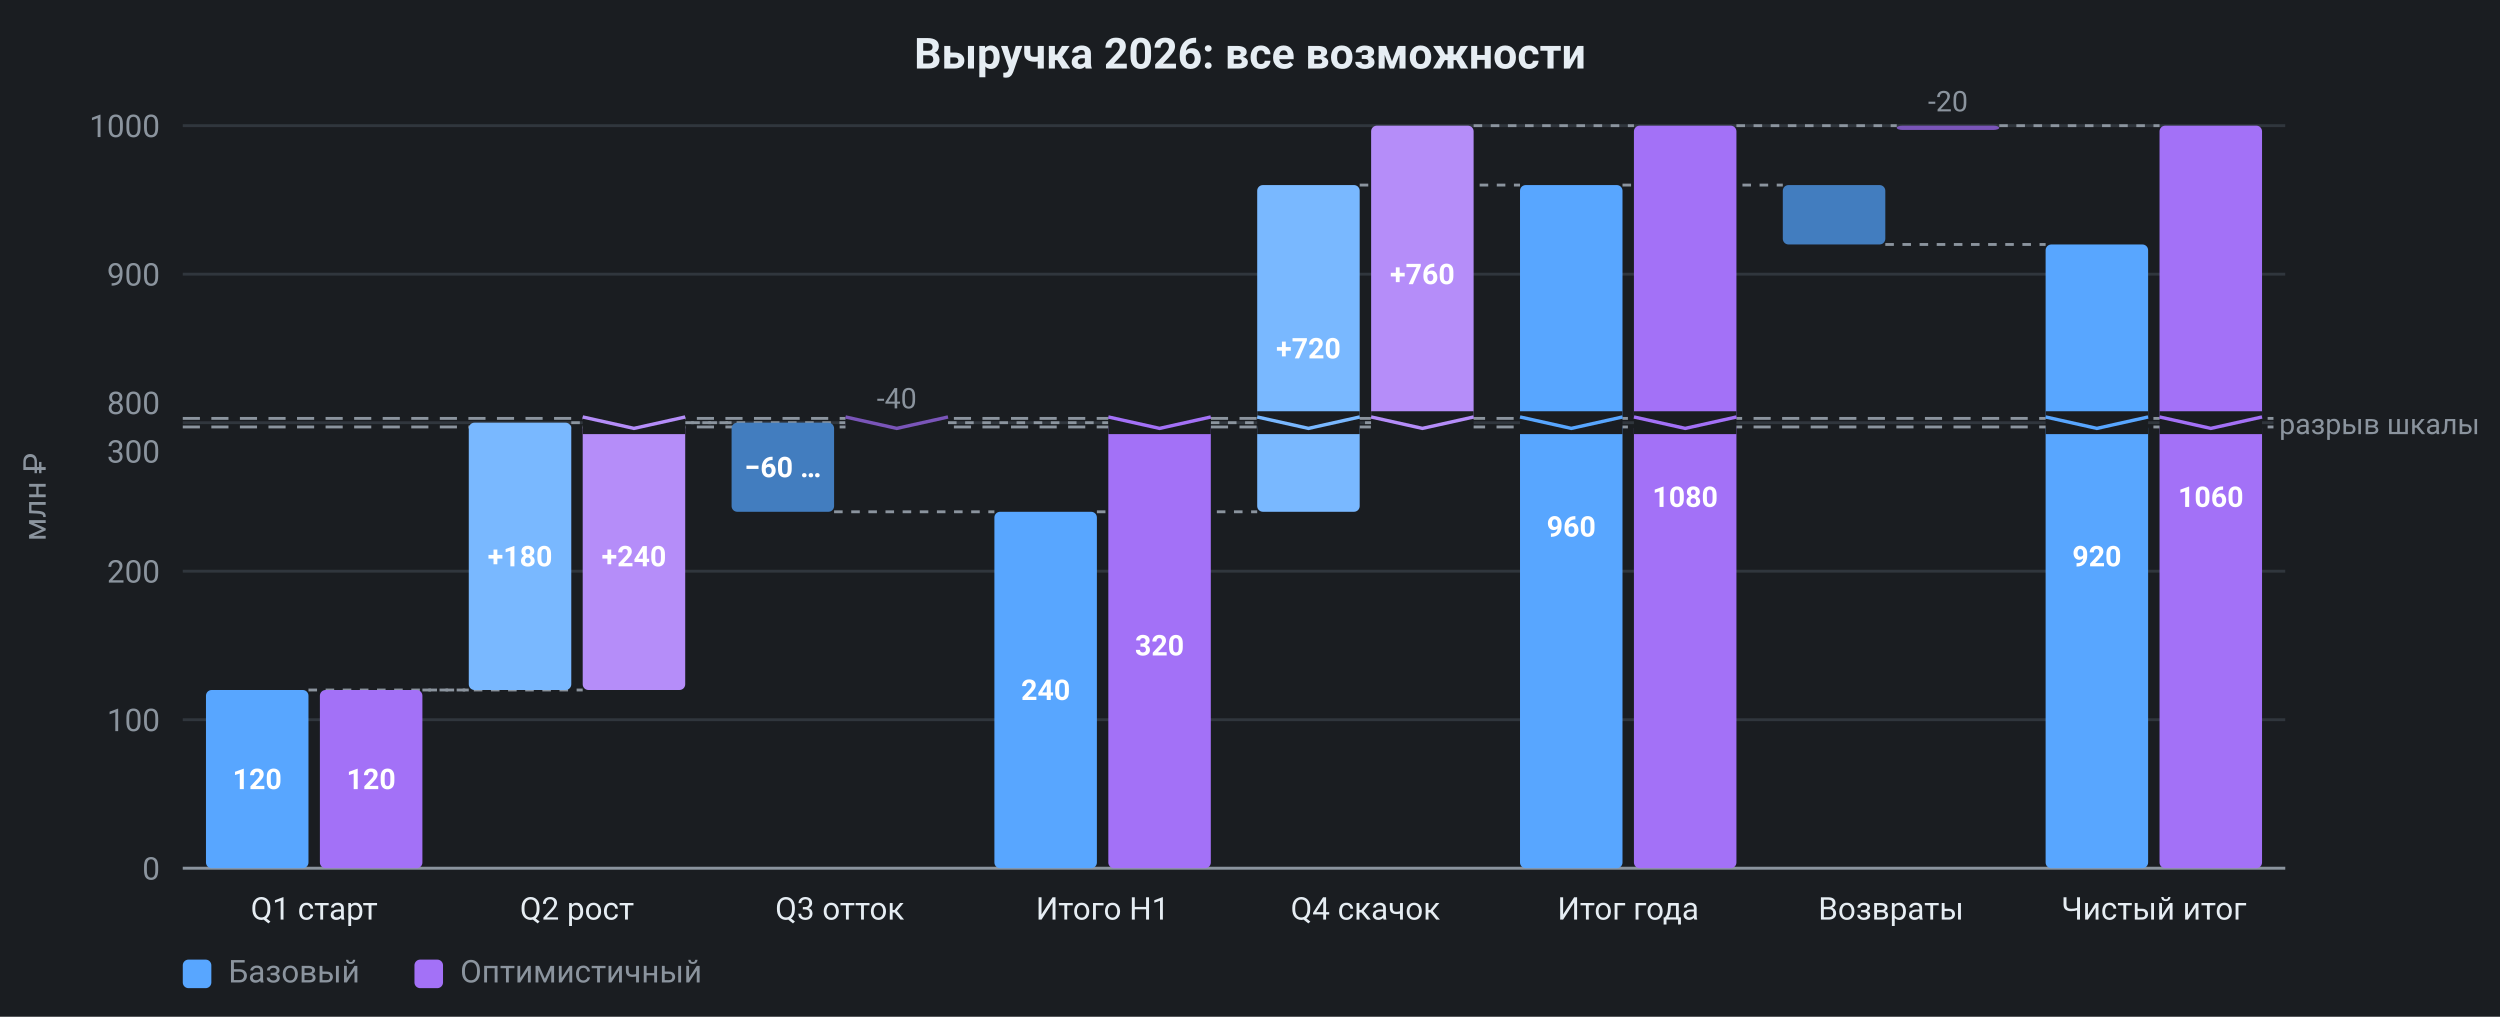
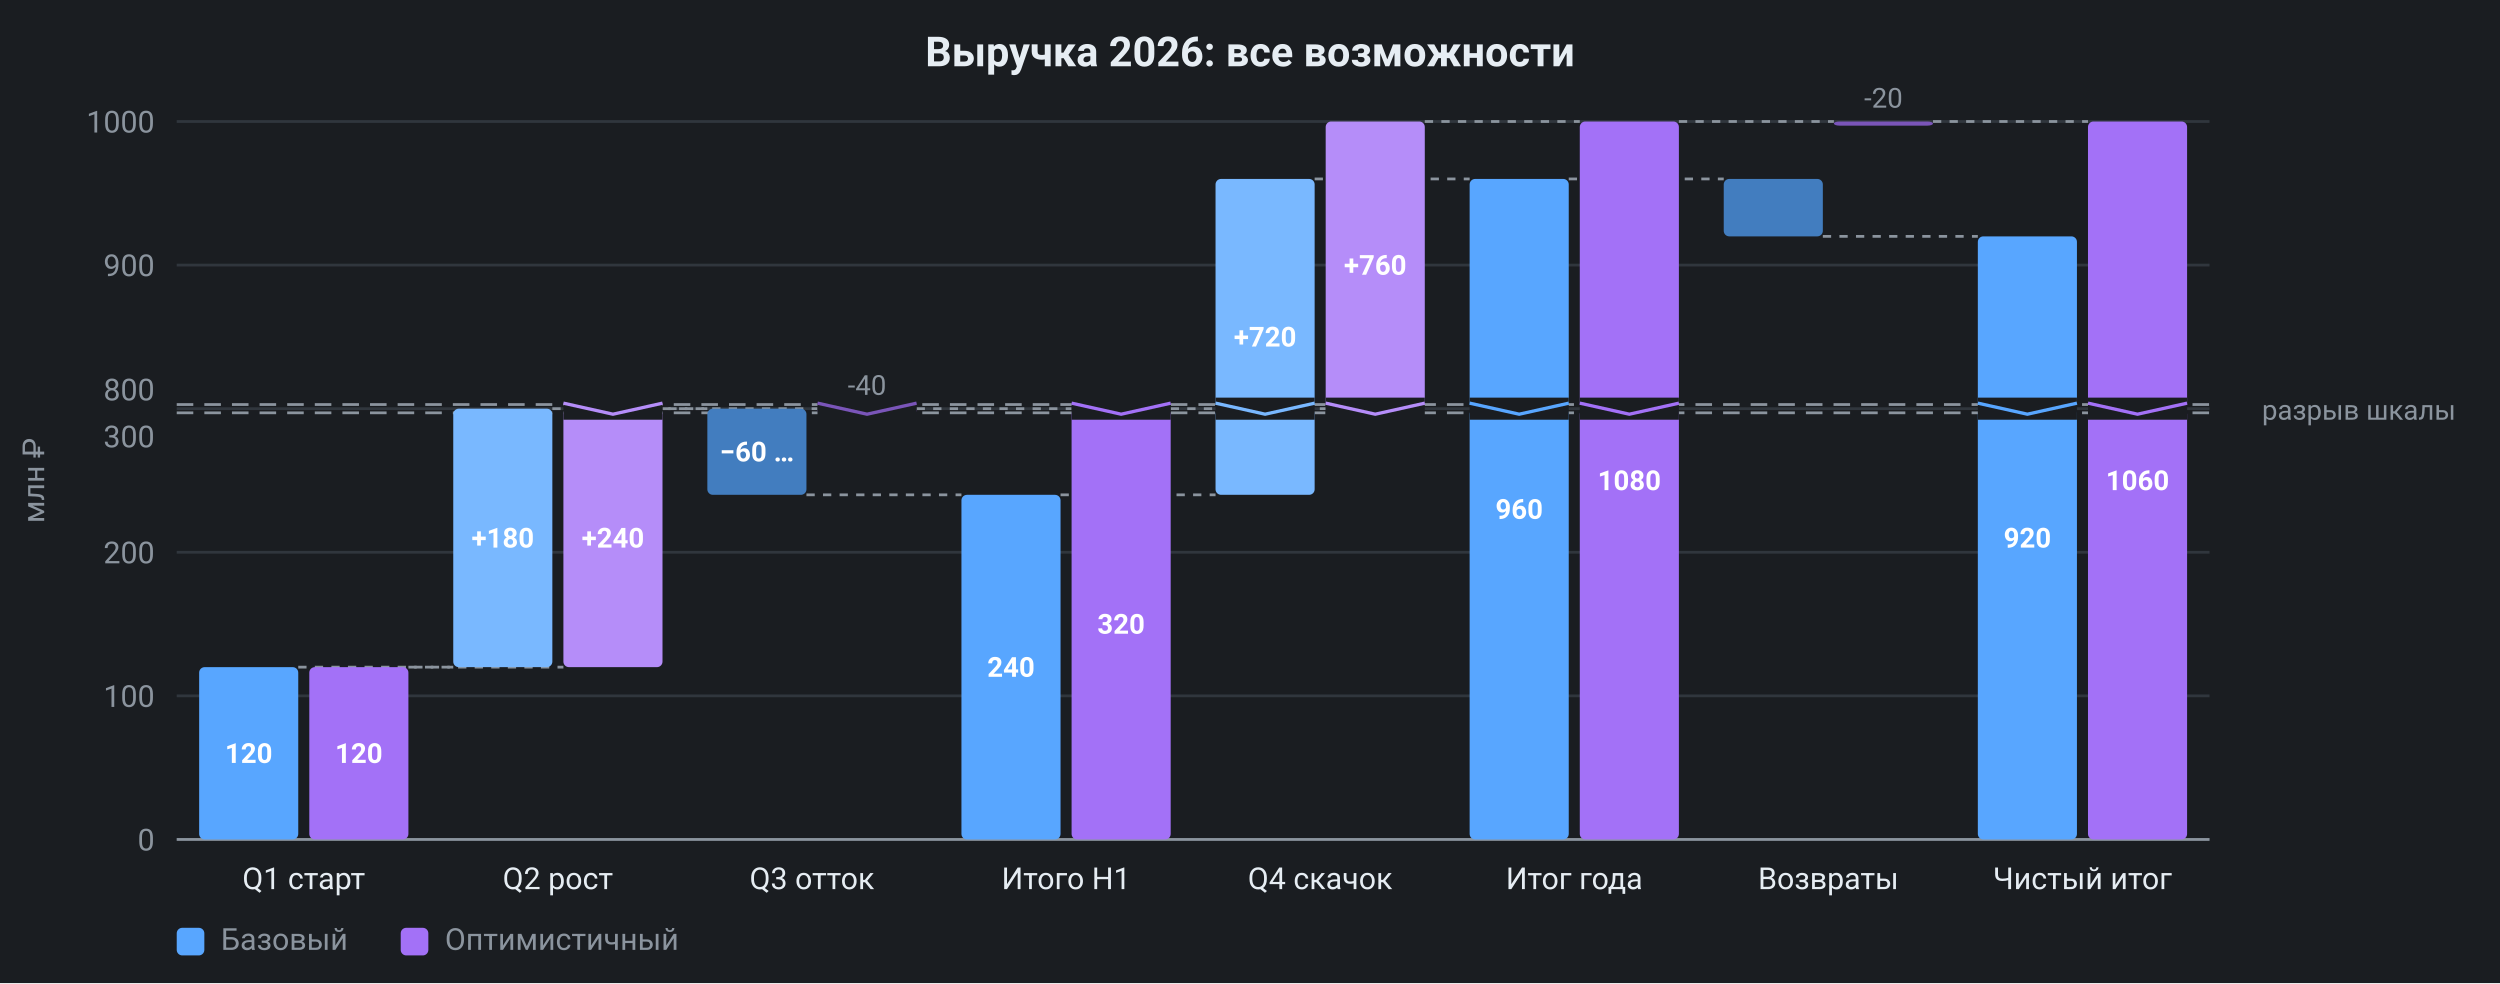
- <svg xmlns="http://www.w3.org/2000/svg" viewBox="0 0 875.36 356" width="875.36" height="356" role="img" font-family="system-ui, -apple-system, &quot;Segoe UI&quot;, Roboto, sans-serif">
-   <rect x="0" y="0" width="875.36" height="356" fill="#1a1d21" />
-   <text x="437.68" y="24" fill="#e6edf3" font-size="15" text-anchor="middle" font-weight="600">Выручка 2026: все возможности</text>
+ <svg xmlns="http://www.w3.org/2000/svg" viewBox="0 0 905.36 356" width="905.36" height="356" role="img" font-family="system-ui, -apple-system, &quot;Segoe UI&quot;, Roboto, sans-serif">
+   <rect x="0" y="0" width="905.36" height="356" fill="#1a1d21" />
+   <text x="452.68" y="24" fill="#e6edf3" font-size="15" text-anchor="middle" font-weight="600">Выручка 2026: все возможности</text>
  <line x1="64" y1="304" x2="800.16" y2="304" stroke="#30363d" stroke-width="1" />
  <text x="56" y="308" fill="#8b949e" font-size="11" text-anchor="end">0</text>
  <line x1="64" y1="252" x2="800.16" y2="252" stroke="#30363d" stroke-width="1" />
  <text x="56" y="256" fill="#8b949e" font-size="11" text-anchor="end">100</text>
  <line x1="64" y1="200" x2="800.16" y2="200" stroke="#30363d" stroke-width="1" />
  <text x="56" y="204" fill="#8b949e" font-size="11" text-anchor="end">200</text>
  <line x1="64" y1="148" x2="800.16" y2="148" stroke="#30363d" stroke-width="1" />
  <text x="56" y="152" fill="#8b949e" font-size="11" text-anchor="end">300</text>
  <line x1="64" y1="96" x2="800.16" y2="96" stroke="#30363d" stroke-width="1" />
  <text x="56" y="100" fill="#8b949e" font-size="11" text-anchor="end">900</text>
  <line x1="64" y1="44" x2="800.16" y2="44" stroke="#30363d" stroke-width="1" />
  <text x="56" y="48" fill="#8b949e" font-size="11" text-anchor="end">1000</text>
  <rect x="34.52" y="133" width="25.48" height="33" fill="#1a1d21" data-break-gap="1" />
  <text x="56" y="162" fill="#8b949e" font-size="11" text-anchor="end" data-break-edge="after">300</text>
  <text x="56" y="145" fill="#8b949e" font-size="11" text-anchor="end" data-break-edge="before">800</text>
  <text x="16" y="174" fill="#8b949e" font-size="11" text-anchor="middle" transform="rotate(-90 16 174)">млн ₽</text>
  <line x1="64" y1="304" x2="800.16" y2="304" stroke="#8b949e" stroke-width="1" />
  <line x1="64" y1="146.5" x2="800.16" y2="146.5" stroke="#8b949e" stroke-width="1" stroke-dasharray="6 4" />
  <line x1="64" y1="149.5" x2="800.16" y2="149.5" stroke="#8b949e" stroke-width="1" stroke-dasharray="6 4" />
-   <rect x="796.04" y="140.5" width="66.2" height="15" fill="#1a1d21" data-break-gap="1" />
-   <text x="798.04" y="152" fill="#8b949e" font-size="10" text-anchor="start" data-break-label="1">разрыв шкалы</text>
+   <rect x="817.16" y="140.5" width="66.2" height="15" fill="#1a1d21" data-break-gap="1" />
+   <text x="819.16" y="152" fill="#8b949e" font-size="10" text-anchor="start" data-break-label="1">разрыв шкалы</text>
  <line x1="108.01" y1="241.6" x2="164.14" y2="241.6" stroke="#8b949e" stroke-width="1" stroke-dasharray="3 3" data-connector="1" />
  <line x1="200.03" y1="148" x2="256.16" y2="148" stroke="#8b949e" stroke-width="1" stroke-dasharray="3 3" data-connector="1" />
  <line x1="292.05" y1="179.2" x2="348.18" y2="179.2" stroke="#8b949e" stroke-width="1" stroke-dasharray="3 3" data-connector="1" />
  <line x1="384.07" y1="179.2" x2="440.2" y2="179.2" stroke="#8b949e" stroke-width="1" stroke-dasharray="3 3" data-connector="1" />
  <line x1="476.09" y1="64.8" x2="532.22" y2="64.8" stroke="#8b949e" stroke-width="1" stroke-dasharray="3 3" data-connector="1" />
  <line x1="568.11" y1="64.8" x2="624.24" y2="64.8" stroke="#8b949e" stroke-width="1" stroke-dasharray="3 3" data-connector="1" />
  <line x1="660.13" y1="85.6" x2="716.26" y2="85.6" stroke="#8b949e" stroke-width="1" stroke-dasharray="3 3" data-connector="1" />
  <line x1="147.9" y1="241.6" x2="204.03" y2="241.6" stroke="#8b949e" stroke-width="1" stroke-dasharray="3 3" data-connector="1" />
  <line x1="239.92" y1="148" x2="296.05" y2="148" stroke="#8b949e" stroke-width="1" stroke-dasharray="3 3" data-connector="1" />
  <line x1="331.94" y1="148" x2="388.07" y2="148" stroke="#8b949e" stroke-width="1" stroke-dasharray="3 3" data-connector="1" />
  <line x1="423.96" y1="148" x2="480.09" y2="148" stroke="#8b949e" stroke-width="1" stroke-dasharray="3 3" data-connector="1" />
  <line x1="515.98" y1="44" x2="572.11" y2="44" stroke="#8b949e" stroke-width="1" stroke-dasharray="3 3" data-connector="1" />
  <line x1="608" y1="44" x2="664.13" y2="44" stroke="#8b949e" stroke-width="1" stroke-dasharray="3 3" data-connector="1" />
  <line x1="700.02" y1="44" x2="756.15" y2="44" stroke="#8b949e" stroke-width="1" stroke-dasharray="3 3" data-connector="1" />
  <rect x="72.12" y="241.6" width="35.89" height="62.4" fill="#58a6ff" rx="2" data-bar="0-0" />
  <text x="90.07" y="276.3" fill="#ffffff" font-size="10" text-anchor="middle" font-weight="600">120</text>
  <rect x="112.01" y="241.6" width="35.89" height="62.4" fill="#a371f7" rx="2" data-bar="1-0" />
  <text x="129.95" y="276.3" fill="#ffffff" font-size="10" text-anchor="middle" font-weight="600">120</text>
  <text x="110.01" y="322" fill="#e6edf3" font-size="11" text-anchor="middle">Q1 старт</text>
  <rect x="164.14" y="148" width="35.89" height="93.6" fill="#79b8ff" rx="2" data-bar="0-1" />
  <text x="182.09" y="198.3" fill="#ffffff" font-size="10" text-anchor="middle" font-weight="600">+180</text>
  <rect x="204.03" y="148" width="35.89" height="93.6" fill="#b58df9" rx="2" data-bar="1-1" />
  <rect x="204.03" y="144" width="35.89" height="8" fill="#1a1d21" data-break-gap="1" />
  <path d="M204.03 146 L221.974 150 L239.918 146" fill="none" stroke="#b58df9" stroke-width="1.2" data-break-zigzag="1" />
  <text x="221.97" y="198.3" fill="#ffffff" font-size="10" text-anchor="middle" font-weight="600">+240</text>
  <text x="202.03" y="322" fill="#e6edf3" font-size="11" text-anchor="middle">Q2 рост</text>
  <rect x="256.16" y="148" width="35.89" height="31.2" fill="#427dbf" rx="2" data-bar="0-2" />
  <text x="274.11" y="167.1" fill="#ffffff" font-size="10" text-anchor="middle" font-weight="600">−60 …</text>
  <rect x="296.05" y="148" width="35.89" height="1.5" fill="#7a55b9" rx="2" data-bar="1-2" />
  <rect x="296.05" y="144" width="35.89" height="8" fill="#1a1d21" data-break-gap="1" />
  <path d="M296.05 146 L313.994 150 L331.938 146" fill="none" stroke="#7a55b9" stroke-width="1.2" data-break-zigzag="1" />
  <text x="313.99" y="143" fill="#8b949e" font-size="10" text-anchor="middle">-40</text>
  <text x="294.05" y="322" fill="#e6edf3" font-size="11" text-anchor="middle">Q3 отток</text>
  <rect x="348.18" y="179.2" width="35.89" height="124.8" fill="#58a6ff" rx="2" data-bar="0-3" />
  <text x="366.13" y="245.1" fill="#ffffff" font-size="10" text-anchor="middle" font-weight="600">240</text>
  <rect x="388.07" y="148" width="35.89" height="156" fill="#a371f7" rx="2" data-bar="1-3" />
  <rect x="388.07" y="144" width="35.89" height="8" fill="#1a1d21" data-break-gap="1" />
  <path d="M388.07 146 L406.014 150 L423.958 146" fill="none" stroke="#a371f7" stroke-width="1.2" data-break-zigzag="1" />
  <text x="406.01" y="229.5" fill="#ffffff" font-size="10" text-anchor="middle" font-weight="600">320</text>
  <text x="386.07" y="322" fill="#e6edf3" font-size="11" text-anchor="middle">Итого H1</text>
  <rect x="440.2" y="148" width="35.89" height="31.2" fill="#79b8ff" rx="2" data-bar="0-4" />
  <rect x="440.2" y="64.8" width="35.89" height="83.2" fill="#79b8ff" rx="2" data-bar="0-4" />
  <rect x="440.2" y="144" width="35.89" height="8" fill="#1a1d21" data-break-gap="1" />
  <path d="M440.202 146 L458.146 150 L476.09 146" fill="none" stroke="#79b8ff" stroke-width="1.2" data-break-zigzag="1" />
  <text x="458.15" y="125.5" fill="#ffffff" font-size="10" text-anchor="middle" font-weight="600">+720</text>
  <rect x="480.09" y="44" width="35.89" height="104" fill="#b58df9" rx="2" data-bar="1-4" />
  <rect x="480.09" y="144" width="35.89" height="8" fill="#1a1d21" data-break-gap="1" />
  <path d="M480.09 146 L498.034 150 L515.978 146" fill="none" stroke="#b58df9" stroke-width="1.2" data-break-zigzag="1" />
  <text x="498.03" y="99.5" fill="#ffffff" font-size="10" text-anchor="middle" font-weight="600">+760</text>
  <text x="478.09" y="322" fill="#e6edf3" font-size="11" text-anchor="middle">Q4 скачок</text>
  <rect x="532.22" y="148" width="35.89" height="156" fill="#58a6ff" rx="2" data-bar="0-5" />
  <rect x="532.22" y="64.8" width="35.89" height="83.2" fill="#58a6ff" rx="2" data-bar="0-5" />
  <rect x="532.22" y="144" width="35.89" height="8" fill="#1a1d21" data-break-gap="1" />
  <path d="M532.222 146 L550.166 150 L568.11 146" fill="none" stroke="#58a6ff" stroke-width="1.2" data-break-zigzag="1" />
  <text x="550.17" y="187.9" fill="#ffffff" font-size="10" text-anchor="middle" font-weight="600">960</text>
  <rect x="572.11" y="148" width="35.89" height="156" fill="#a371f7" rx="2" data-bar="1-5" />
  <rect x="572.11" y="44" width="35.89" height="104" fill="#a371f7" rx="2" data-bar="1-5" />
  <rect x="572.11" y="144" width="35.89" height="8" fill="#1a1d21" data-break-gap="1" />
  <path d="M572.11 146 L590.054 150 L607.998 146" fill="none" stroke="#a371f7" stroke-width="1.2" data-break-zigzag="1" />
  <text x="590.05" y="177.5" fill="#ffffff" font-size="10" text-anchor="middle" font-weight="600">1080</text>
  <text x="570.11" y="322" fill="#e6edf3" font-size="11" text-anchor="middle">Итог года</text>
  <rect x="624.24" y="64.8" width="35.89" height="20.8" fill="#427dbf" rx="2" data-bar="0-6" />
  <rect x="664.13" y="44" width="35.89" height="1.5" fill="#7a55b9" rx="2" data-bar="1-6" />
  <text x="682.07" y="39" fill="#8b949e" font-size="10" text-anchor="middle">-20</text>
  <text x="662.13" y="322" fill="#e6edf3" font-size="11" text-anchor="middle">Возвраты</text>
  <rect x="716.26" y="148" width="35.89" height="156" fill="#58a6ff" rx="2" data-bar="0-7" />
  <rect x="716.26" y="85.6" width="35.89" height="62.4" fill="#58a6ff" rx="2" data-bar="0-7" />
  <rect x="716.26" y="144" width="35.89" height="8" fill="#1a1d21" data-break-gap="1" />
  <path d="M716.262 146 L734.206 150 L752.15 146" fill="none" stroke="#58a6ff" stroke-width="1.2" data-break-zigzag="1" />
  <text x="734.21" y="198.3" fill="#ffffff" font-size="10" text-anchor="middle" font-weight="600">920</text>
  <rect x="756.15" y="148" width="35.89" height="156" fill="#a371f7" rx="2" data-bar="1-7" />
  <rect x="756.15" y="44" width="35.89" height="104" fill="#a371f7" rx="2" data-bar="1-7" />
  <rect x="756.15" y="144" width="35.89" height="8" fill="#1a1d21" data-break-gap="1" />
  <path d="M756.15 146 L774.094 150 L792.038 146" fill="none" stroke="#a371f7" stroke-width="1.2" data-break-zigzag="1" />
  <text x="774.09" y="177.5" fill="#ffffff" font-size="10" text-anchor="middle" font-weight="600">1060</text>
  <text x="754.15" y="322" fill="#e6edf3" font-size="11" text-anchor="middle">Чистый итог</text>
  <rect x="64" y="336" width="10" height="10" fill="#58a6ff" rx="2" />
  <text x="80" y="344" fill="#8b949e" font-size="11" text-anchor="start">Базовый</text>
  <rect x="145.12" y="336" width="10" height="10" fill="#a371f7" rx="2" />
  <text x="161.12" y="344" fill="#8b949e" font-size="11" text-anchor="start">Оптимистичный</text>
</svg>
